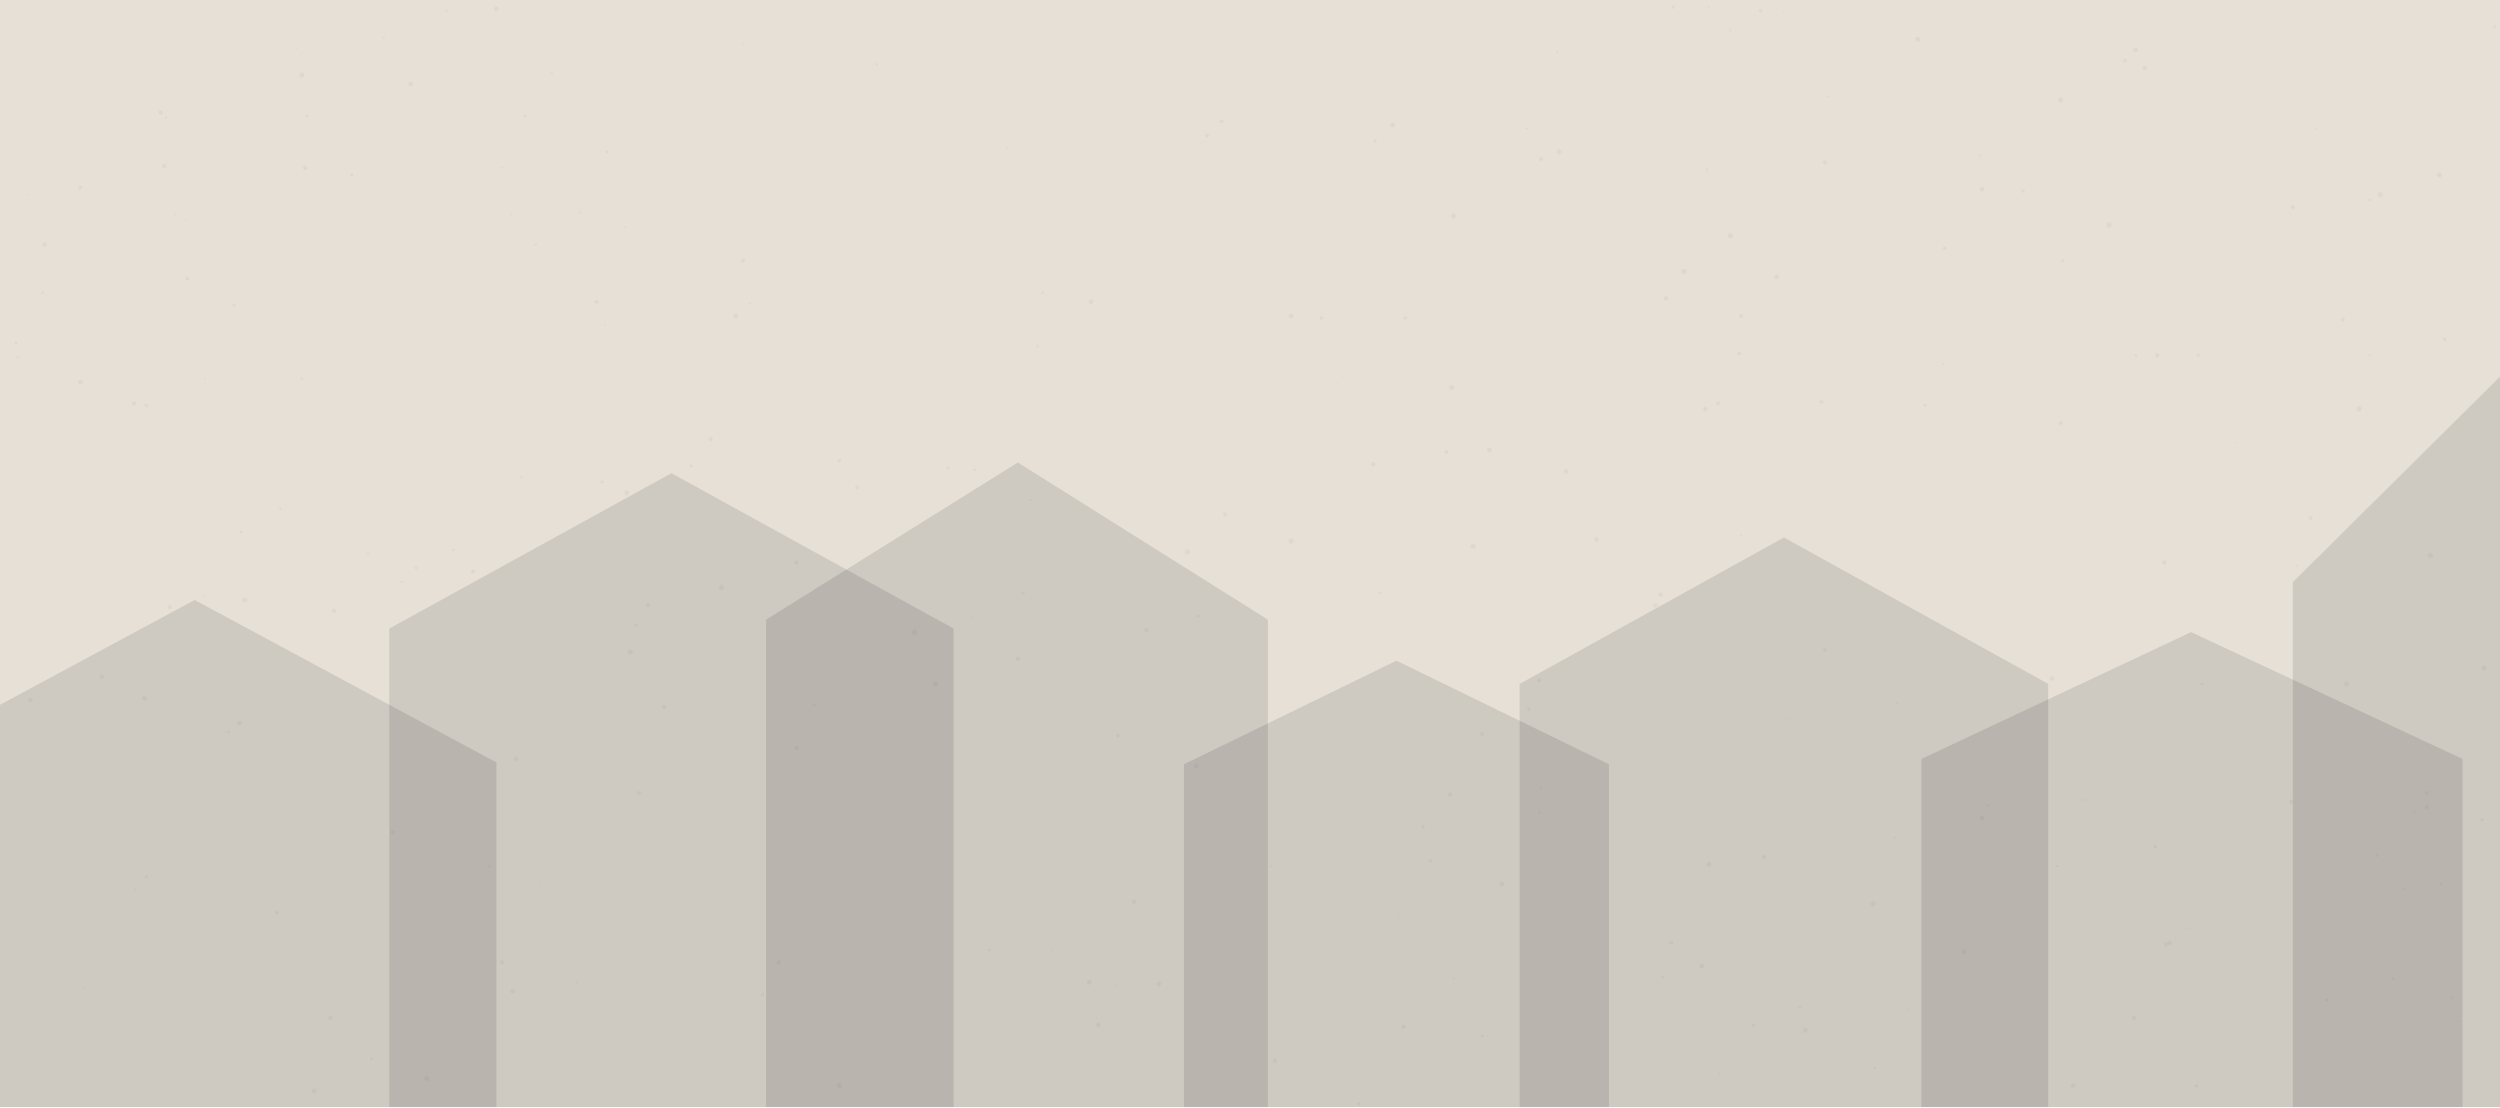
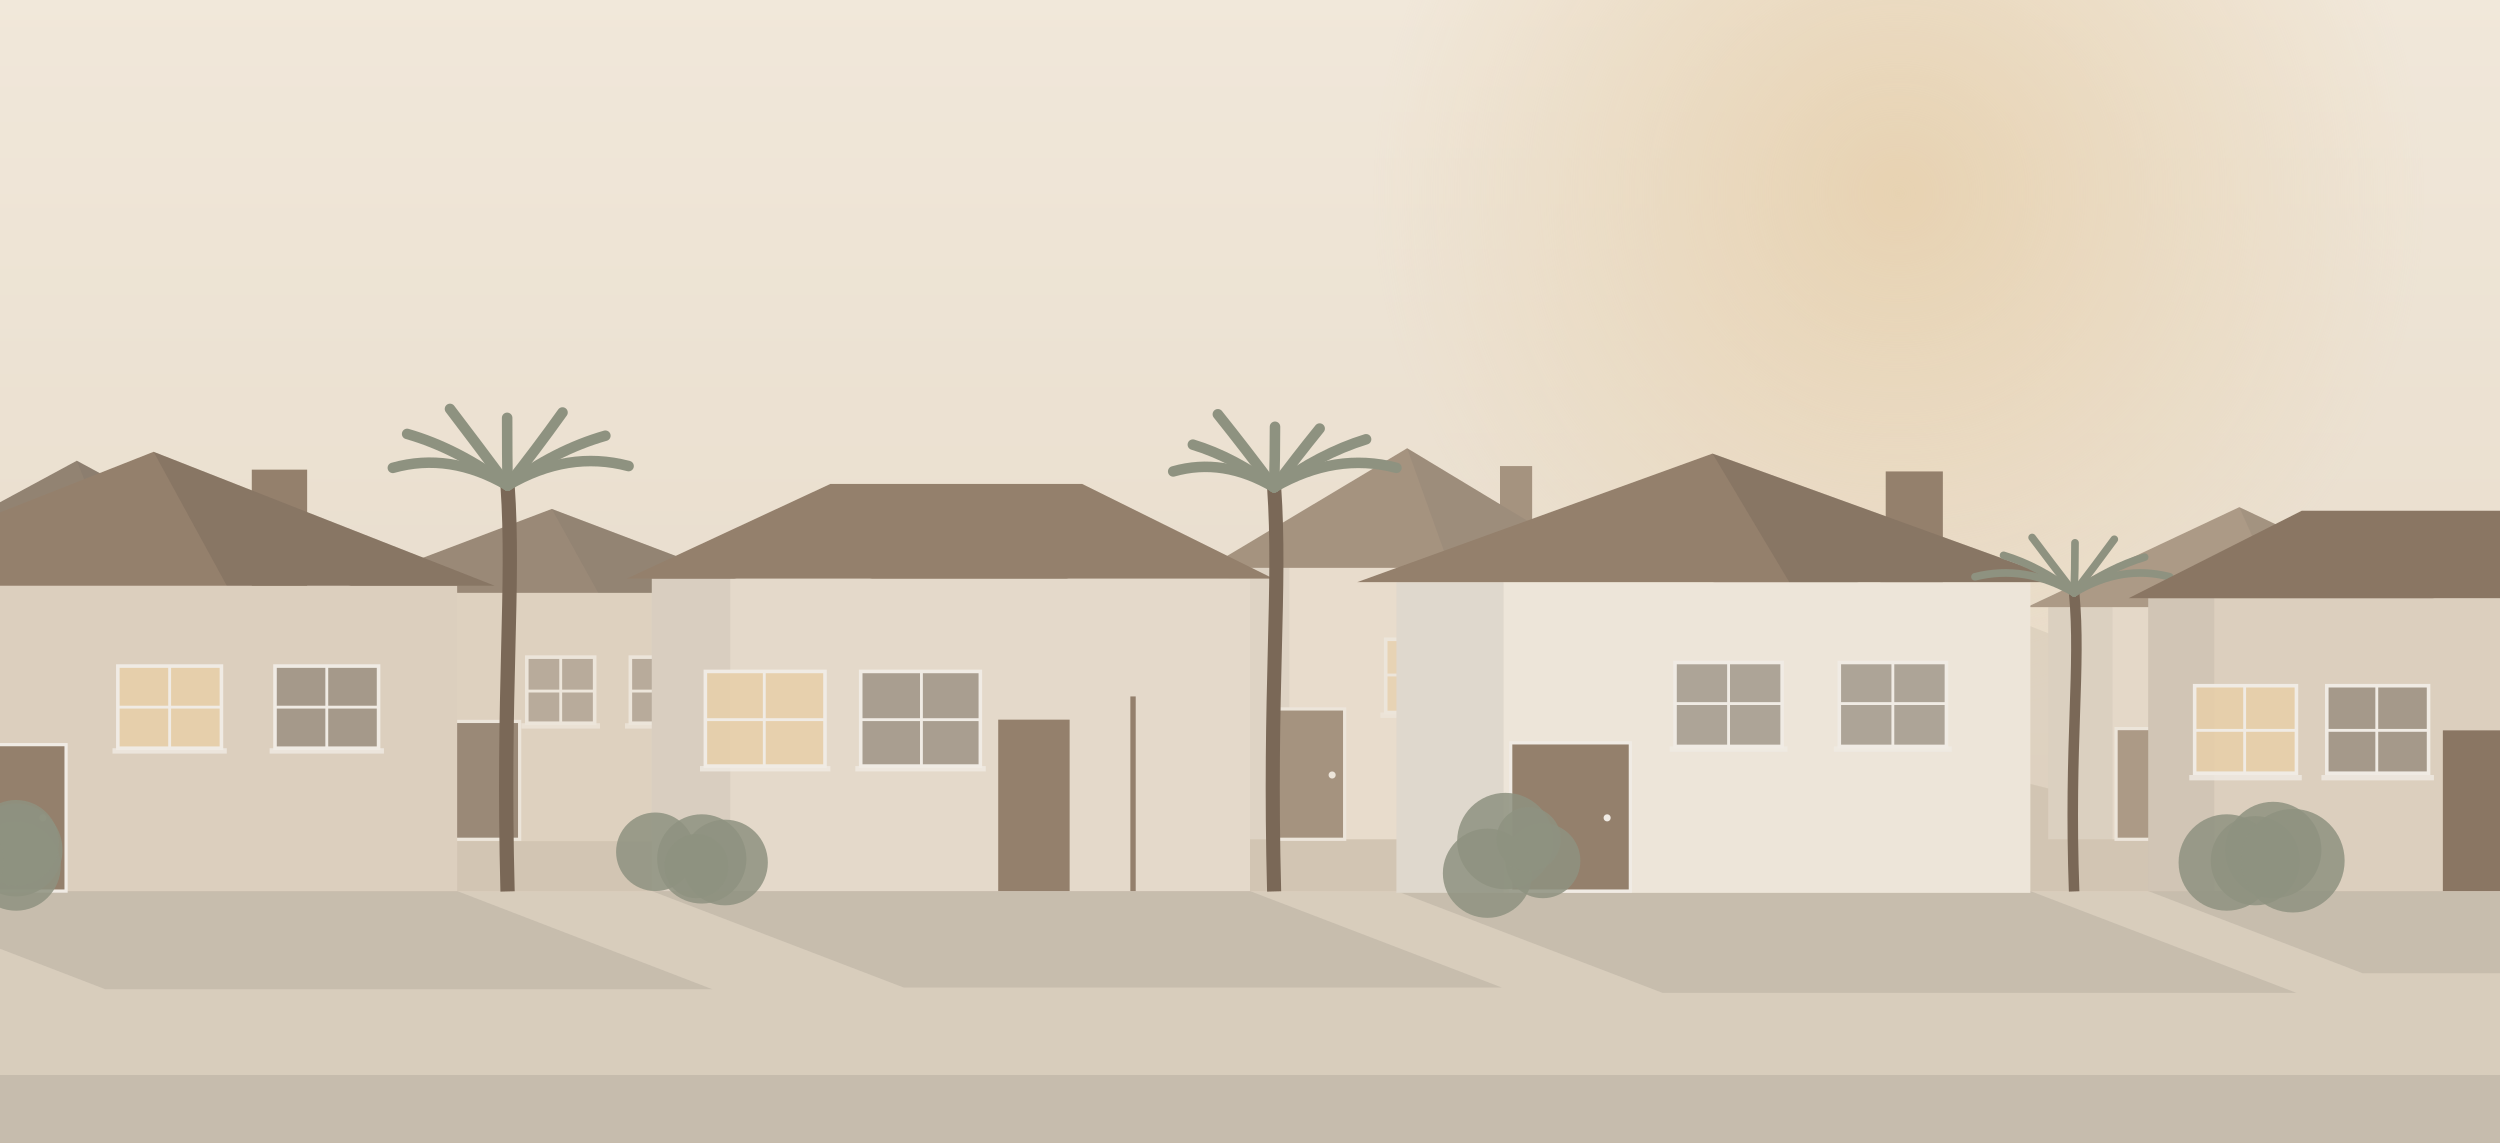
- <svg xmlns="http://www.w3.org/2000/svg" viewBox="0 0 1400 620" width="1400" height="620" role="img" preserveAspectRatio="xMidYMid slice">
-   <rect width="1400" height="620" fill="#E6E0D7" />
-   <polygon points="1190.0,-124.0 -1171,-422 -1167,-456" fill="#8B7355" opacity="0.070" />
-   <polygon points="1190.0,-124.0 -1032,-977 -1019,-1009" fill="#8B7355" opacity="0.070" />
-   <polygon points="1190.0,-124.0 -764,-1482 -745,-1510" fill="#8B7355" opacity="0.070" />
-   <polygon points="1190.0,-124.0 -384,-1909 -358,-1932" fill="#8B7355" opacity="0.070" />
-   <polygon points="1190.0,-124.0 87,-2233 118,-2249" fill="#8B7355" opacity="0.070" />
-   <polygon points="1190.0,-124.0 622,-2435 656,-2443" fill="#8B7355" opacity="0.070" />
-   <polygon points="1190.0,-124.0 1190,-2504 1224,-2504" fill="#8B7355" opacity="0.070" />
-   <polygon points="1190.0,-124.0 1758,-2435 1791,-2427" fill="#8B7355" opacity="0.070" />
-   <polygon points="1190.0,-124.0 2293,-2233 2323,-2217" fill="#8B7355" opacity="0.070" />
-   <polygon points="1190.0,-124.0 2764,-1909 2790,-1886" fill="#8B7355" opacity="0.070" />
-   <polygon points="1190.0,-124.0 3144,-1482 3164,-1454" fill="#8B7355" opacity="0.070" />
-   <polygon points="1190.0,-124.0 3412,-977 3424,-945" fill="#8B7355" opacity="0.070" />
-   <polygon points="1190.0,-124.0 3551,-422 3555,-388" fill="#8B7355" opacity="0.070" />
-   <polygon points="-60,620 -60,427 109,336 278,427 278,620" fill="#1A1A1A" opacity="0.12" />
-   <polygon points="218,620 218,352 376,265 534,352 534,620" fill="#1A1A1A" opacity="0.12" />
-   <polygon points="429,620 429,347 570,259 710,347 710,620" fill="#1A1A1A" opacity="0.12" />
-   <polygon points="663,620 663,428 782,370 901,428 901,620" fill="#1A1A1A" opacity="0.12" />
-   <polygon points="851,620 851,383 999,301 1147,383 1147,620" fill="#1A1A1A" opacity="0.12" />
-   <polygon points="1076,620 1076,425 1227,354 1379,425 1379,620" fill="#1A1A1A" opacity="0.12" />
-   <polygon points="1284,620 1284,326 1407,204 1530,326 1530,620" fill="#1A1A1A" opacity="0.12" />
-   <circle cx="814" cy="121" r="1.5" fill="#1A1A1A" opacity="0.040" />
-   <circle cx="1294" cy="290" r="1.1" fill="#1A1A1A" opacity="0.040" />
-   <circle cx="300" cy="137" r="0.7" fill="#1A1A1A" opacity="0.040" />
-   <circle cx="969" cy="132" r="1.5" fill="#1A1A1A" opacity="0.040" />
-   <circle cx="98" cy="120" r="0.5" fill="#1A1A1A" opacity="0.040" />
-   <circle cx="1078" cy="227" r="0.9" fill="#1A1A1A" opacity="0.040" />
-   <circle cx="456" cy="395" r="0.8" fill="#1A1A1A" opacity="0.040" />
-   <circle cx="292" cy="267" r="0.7" fill="#1A1A1A" opacity="0.040" />
-   <circle cx="155" cy="511" r="1.1" fill="#1A1A1A" opacity="0.040" />
-   <circle cx="931" cy="547" r="0.8" fill="#1A1A1A" opacity="0.040" />
-   <circle cx="531" cy="262" r="0.8" fill="#1A1A1A" opacity="0.040" />
-   <circle cx="937" cy="4" r="0.9" fill="#1A1A1A" opacity="0.040" />
-   <circle cx="749" cy="214" r="0.4" fill="#1A1A1A" opacity="0.040" />
-   <circle cx="986" cy="6" r="1.0" fill="#1A1A1A" opacity="0.040" />
-   <circle cx="215" cy="21" r="0.6" fill="#1A1A1A" opacity="0.040" />
-   <circle cx="92" cy="93" r="1.2" fill="#1A1A1A" opacity="0.040" />
-   <circle cx="1020" cy="225" r="1.1" fill="#1A1A1A" opacity="0.040" />
-   <circle cx="665" cy="309" r="1.4" fill="#1A1A1A" opacity="0.040" />
-   <circle cx="436" cy="539" r="1.2" fill="#1A1A1A" opacity="0.040" />
-   <circle cx="957" cy="4" r="0.5" fill="#1A1A1A" opacity="0.040" />
-   <circle cx="45" cy="214" r="1.4" fill="#1A1A1A" opacity="0.040" />
-   <circle cx="1226" cy="520" r="0.5" fill="#1A1A1A" opacity="0.040" />
-   <circle cx="988" cy="480" r="1.3" fill="#1A1A1A" opacity="0.040" />
-   <circle cx="1109" cy="87" r="0.6" fill="#1A1A1A" opacity="0.040" />
-   <circle cx="1110" cy="458" r="1.4" fill="#1A1A1A" opacity="0.040" />
-   <circle cx="625" cy="552" r="0.6" fill="#1A1A1A" opacity="0.040" />
-   <circle cx="1340" cy="548" r="0.8" fill="#1A1A1A" opacity="0.040" />
-   <circle cx="95" cy="340" r="1.2" fill="#1A1A1A" opacity="0.040" />
-   <circle cx="491" cy="36" r="0.7" fill="#1A1A1A" opacity="0.040" />
-   <circle cx="1154" cy="56" r="1.4" fill="#1A1A1A" opacity="0.040" />
-   <circle cx="350" cy="127" r="0.5" fill="#1A1A1A" opacity="0.040" />
-   <circle cx="1373" cy="559" r="0.8" fill="#1A1A1A" opacity="0.040" />
-   <circle cx="134" cy="405" r="1.4" fill="#1A1A1A" opacity="0.040" />
-   <circle cx="17" cy="392" r="1.3" fill="#1A1A1A" opacity="0.040" />
-   <circle cx="642" cy="353" r="1.3" fill="#1A1A1A" opacity="0.040" />
-   <circle cx="334" cy="169" r="1.1" fill="#1A1A1A" opacity="0.040" />
-   <circle cx="773" cy="332" r="0.8" fill="#1A1A1A" opacity="0.040" />
-   <circle cx="1312" cy="179" r="1.1" fill="#1A1A1A" opacity="0.040" />
-   <circle cx="1252" cy="248" r="0.5" fill="#1A1A1A" opacity="0.040" />
-   <circle cx="309" cy="41" r="0.6" fill="#1A1A1A" opacity="0.040" />
-   <circle cx="169" cy="212" r="0.8" fill="#1A1A1A" opacity="0.040" />
-   <circle cx="626" cy="412" r="1.1" fill="#1A1A1A" opacity="0.040" />
-   <circle cx="962" cy="226" r="1.1" fill="#1A1A1A" opacity="0.040" />
-   <circle cx="770" cy="79" r="1.0" fill="#1A1A1A" opacity="0.040" />
-   <circle cx="446" cy="419" r="1.2" fill="#1A1A1A" opacity="0.040" />
-   <circle cx="337" cy="270" r="0.9" fill="#1A1A1A" opacity="0.040" />
-   <circle cx="416" cy="25" r="0.5" fill="#1A1A1A" opacity="0.040" />
-   <circle cx="1390" cy="459" r="0.9" fill="#1A1A1A" opacity="0.040" />
-   <circle cx="933" cy="167" r="1.2" fill="#1A1A1A" opacity="0.040" />
-   <circle cx="1331" cy="479" r="0.9" fill="#1A1A1A" opacity="0.040" />
-   <circle cx="1377" cy="572" r="0.5" fill="#1A1A1A" opacity="0.040" />
-   <circle cx="577" cy="280" r="0.7" fill="#1A1A1A" opacity="0.040" />
-   <circle cx="863" cy="89" r="1.2" fill="#1A1A1A" opacity="0.040" />
-   <circle cx="1201" cy="38" r="1.2" fill="#1A1A1A" opacity="0.040" />
-   <circle cx="372" cy="396" r="1.2" fill="#1A1A1A" opacity="0.040" />
-   <circle cx="1367" cy="495" r="0.8" fill="#1A1A1A" opacity="0.040" />
-   <circle cx="1022" cy="91" r="1.2" fill="#1A1A1A" opacity="0.040" />
-   <circle cx="584" cy="164" r="0.7" fill="#1A1A1A" opacity="0.040" />
-   <circle cx="303" cy="494" r="0.5" fill="#1A1A1A" opacity="0.040" />
-   <circle cx="325" cy="119" r="0.6" fill="#1A1A1A" opacity="0.040" />
-   <circle cx="1022" cy="364" r="1.1" fill="#1A1A1A" opacity="0.040" />
-   <circle cx="1260" cy="278" r="0.4" fill="#1A1A1A" opacity="0.040" />
-   <circle cx="265" cy="320" r="1.2" fill="#1A1A1A" opacity="0.040" />
-   <circle cx="1286" cy="317" r="0.6" fill="#1A1A1A" opacity="0.040" />
-   <circle cx="830" cy="580" r="0.8" fill="#1A1A1A" opacity="0.040" />
-   <circle cx="1303" cy="560" r="1.0" fill="#1A1A1A" opacity="0.040" />
-   <circle cx="673" cy="80" r="0.5" fill="#1A1A1A" opacity="0.040" />
-   <circle cx="57" cy="379" r="1.2" fill="#1A1A1A" opacity="0.040" />
-   <circle cx="1391" cy="374" r="1.5" fill="#1A1A1A" opacity="0.040" />
-   <circle cx="564" cy="83" r="0.5" fill="#1A1A1A" opacity="0.040" />
-   <circle cx="404" cy="329" r="1.5" fill="#1A1A1A" opacity="0.040" />
-   <circle cx="416" cy="146" r="1.2" fill="#1A1A1A" opacity="0.040" />
-   <circle cx="544" cy="346" r="0.6" fill="#1A1A1A" opacity="0.040" />
-   <circle cx="1195" cy="570" r="1.2" fill="#1A1A1A" opacity="0.040" />
-   <circle cx="1310" cy="206" r="0.4" fill="#1A1A1A" opacity="0.040" />
-   <circle cx="427" cy="557" r="0.9" fill="#1A1A1A" opacity="0.040" />
-   <circle cx="281" cy="94" r="0.6" fill="#1A1A1A" opacity="0.040" />
-   <circle cx="615" cy="574" r="1.4" fill="#1A1A1A" opacity="0.040" />
-   <circle cx="1061" cy="469" r="0.6" fill="#1A1A1A" opacity="0.040" />
-   <circle cx="1089" cy="139" r="1.0" fill="#1A1A1A" opacity="0.040" />
-   <circle cx="47" cy="553" r="0.5" fill="#1A1A1A" opacity="0.040" />
-   <circle cx="830" cy="411" r="1.1" fill="#1A1A1A" opacity="0.040" />
-   <circle cx="955" cy="229" r="1.3" fill="#1A1A1A" opacity="0.040" />
-   <circle cx="1314" cy="383" r="1.5" fill="#1A1A1A" opacity="0.040" />
-   <circle cx="1190" cy="34" r="1.1" fill="#1A1A1A" opacity="0.040" />
-   <circle cx="128" cy="410" r="0.8" fill="#1A1A1A" opacity="0.040" />
-   <circle cx="1196" cy="28" r="1.4" fill="#1A1A1A" opacity="0.040" />
-   <circle cx="61" cy="35" r="0.4" fill="#1A1A1A" opacity="0.040" />
-   <circle cx="176" cy="611" r="1.3" fill="#1A1A1A" opacity="0.040" />
-   <circle cx="1284" cy="116" r="1.2" fill="#1A1A1A" opacity="0.040" />
-   <circle cx="1113" cy="451" r="0.7" fill="#1A1A1A" opacity="0.040" />
-   <circle cx="1359" cy="452" r="1.2" fill="#1A1A1A" opacity="0.040" />
-   <circle cx="398" cy="246" r="1.2" fill="#1A1A1A" opacity="0.040" />
-   <circle cx="723" cy="303" r="1.4" fill="#1A1A1A" opacity="0.040" />
-   <circle cx="589" cy="533" r="0.5" fill="#1A1A1A" opacity="0.040" />
-   <circle cx="743" cy="442" r="0.4" fill="#1A1A1A" opacity="0.040" />
-   <circle cx="975" cy="177" r="1.1" fill="#1A1A1A" opacity="0.040" />
-   <circle cx="873" cy="85" r="1.4" fill="#1A1A1A" opacity="0.040" />
-   <circle cx="340" cy="85" r="0.9" fill="#1A1A1A" opacity="0.040" />
-   <circle cx="90" cy="63" r="1.2" fill="#1A1A1A" opacity="0.040" />
-   <circle cx="137" cy="336" r="1.4" fill="#1A1A1A" opacity="0.040" />
-   <circle cx="635" cy="505" r="1.3" fill="#1A1A1A" opacity="0.040" />
-   <circle cx="230" cy="47" r="1.3" fill="#1A1A1A" opacity="0.040" />
-   <circle cx="1213" cy="529" r="1.2" fill="#1A1A1A" opacity="0.040" />
-   <circle cx="714" cy="594" r="1.2" fill="#1A1A1A" opacity="0.040" />
-   <circle cx="1068" cy="565" r="0.5" fill="#1A1A1A" opacity="0.040" />
-   <circle cx="1038" cy="362" r="0.4" fill="#1A1A1A" opacity="0.040" />
-   <circle cx="358" cy="444" r="1.0" fill="#1A1A1A" opacity="0.040" />
-   <circle cx="787" cy="178" r="1.0" fill="#1A1A1A" opacity="0.040" />
-   <circle cx="1230" cy="608" r="1.0" fill="#1A1A1A" opacity="0.040" />
-   <circle cx="1024" cy="54" r="0.6" fill="#1A1A1A" opacity="0.040" />
-   <circle cx="783" cy="512" r="0.5" fill="#1A1A1A" opacity="0.040" />
-   <circle cx="206" cy="310" r="0.7" fill="#1A1A1A" opacity="0.040" />
-   <circle cx="197" cy="98" r="0.9" fill="#1A1A1A" opacity="0.040" />
-   <circle cx="1110" cy="106" r="1.3" fill="#1A1A1A" opacity="0.040" />
-   <circle cx="105" cy="156" r="1.1" fill="#1A1A1A" opacity="0.040" />
-   <circle cx="10" cy="200" r="0.6" fill="#1A1A1A" opacity="0.040" />
-   <circle cx="323" cy="550" r="0.6" fill="#1A1A1A" opacity="0.040" />
-   <circle cx="1008" cy="564" r="0.7" fill="#1A1A1A" opacity="0.040" />
-   <circle cx="1208" cy="199" r="1.2" fill="#1A1A1A" opacity="0.040" />
-   <circle cx="813" cy="217" r="1.4" fill="#1A1A1A" opacity="0.040" />
-   <circle cx="974" cy="198" r="1.0" fill="#1A1A1A" opacity="0.040" />
-   <circle cx="412" cy="177" r="1.4" fill="#1A1A1A" opacity="0.040" />
-   <circle cx="1366" cy="98" r="1.4" fill="#1A1A1A" opacity="0.040" />
-   <circle cx="999" cy="7" r="0.5" fill="#1A1A1A" opacity="0.040" />
-   <circle cx="610" cy="550" r="1.4" fill="#1A1A1A" opacity="0.040" />
-   <circle cx="351" cy="276" r="1.4" fill="#1A1A1A" opacity="0.040" />
-   <circle cx="294" cy="65" r="0.9" fill="#1A1A1A" opacity="0.040" />
-   <circle cx="953" cy="541" r="1.4" fill="#1A1A1A" opacity="0.040" />
-   <circle cx="16" cy="109" r="0.5" fill="#1A1A1A" opacity="0.040" />
-   <circle cx="834" cy="252" r="1.4" fill="#1A1A1A" opacity="0.040" />
-   <circle cx="862" cy="381" r="1.2" fill="#1A1A1A" opacity="0.040" />
-   <circle cx="287" cy="555" r="1.3" fill="#1A1A1A" opacity="0.040" />
-   <circle cx="1152" cy="485" r="0.6" fill="#1A1A1A" opacity="0.040" />
-   <circle cx="75" cy="226" r="1.2" fill="#1A1A1A" opacity="0.040" />
-   <circle cx="281" cy="539" r="1.3" fill="#1A1A1A" opacity="0.040" />
-   <circle cx="975" cy="300" r="0.6" fill="#1A1A1A" opacity="0.040" />
-   <circle cx="1133" cy="107" r="0.9" fill="#1A1A1A" opacity="0.040" />
-   <circle cx="1062" cy="394" r="0.7" fill="#1A1A1A" opacity="0.040" />
-   <circle cx="1231" cy="199" r="0.9" fill="#1A1A1A" opacity="0.040" />
-   <circle cx="614" cy="435" r="0.4" fill="#1A1A1A" opacity="0.040" />
-   <circle cx="894" cy="302" r="1.3" fill="#1A1A1A" opacity="0.040" />
-   <circle cx="512" cy="354" r="1.5" fill="#1A1A1A" opacity="0.040" />
-   <circle cx="82" cy="491" r="0.9" fill="#1A1A1A" opacity="0.040" />
-   <circle cx="420" cy="170" r="0.6" fill="#1A1A1A" opacity="0.040" />
-   <circle cx="1181" cy="126" r="1.5" fill="#1A1A1A" opacity="0.040" />
-   <circle cx="723" cy="177" r="1.3" fill="#1A1A1A" opacity="0.040" />
-   <circle cx="814" cy="548" r="0.6" fill="#1A1A1A" opacity="0.040" />
-   <circle cx="969" cy="17" r="0.6" fill="#1A1A1A" opacity="0.040" />
-   <circle cx="581" cy="194" r="0.7" fill="#1A1A1A" opacity="0.040" />
-   <circle cx="797" cy="463" r="0.9" fill="#1A1A1A" opacity="0.040" />
-   <circle cx="712" cy="485" r="0.6" fill="#1A1A1A" opacity="0.040" />
-   <circle cx="1397" cy="15" r="0.8" fill="#1A1A1A" opacity="0.040" />
-   <circle cx="1155" cy="146" r="0.8" fill="#1A1A1A" opacity="0.040" />
-   <circle cx="239" cy="604" r="1.4" fill="#1A1A1A" opacity="0.040" />
-   <circle cx="114" cy="334" r="0.6" fill="#1A1A1A" opacity="0.040" />
-   <circle cx="25" cy="137" r="1.2" fill="#1A1A1A" opacity="0.040" />
-   <circle cx="740" cy="178" r="1.0" fill="#1A1A1A" opacity="0.040" />
-   <circle cx="115" cy="212" r="0.5" fill="#1A1A1A" opacity="0.040" />
-   <circle cx="1154" cy="237" r="1.2" fill="#1A1A1A" opacity="0.040" />
-   <circle cx="470" cy="258" r="1.0" fill="#1A1A1A" opacity="0.040" />
-   <circle cx="363" cy="339" r="1.2" fill="#1A1A1A" opacity="0.040" />
-   <circle cx="104" cy="123" r="0.4" fill="#1A1A1A" opacity="0.040" />
-   <circle cx="684" cy="68" r="1.0" fill="#1A1A1A" opacity="0.040" />
-   <circle cx="225" cy="326" r="0.7" fill="#1A1A1A" opacity="0.040" />
-   <circle cx="1049" cy="506" r="1.5" fill="#1A1A1A" opacity="0.040" />
-   <circle cx="649" cy="551" r="1.3" fill="#1A1A1A" opacity="0.040" />
-   <circle cx="470" cy="608" r="1.5" fill="#1A1A1A" opacity="0.040" />
-   <circle cx="220" cy="466" r="1.2" fill="#1A1A1A" opacity="0.040" />
-   <circle cx="863" cy="441" r="0.7" fill="#1A1A1A" opacity="0.040" />
-   <circle cx="1168" cy="448" r="0.6" fill="#1A1A1A" opacity="0.040" />
-   <circle cx="1352" cy="455" r="0.5" fill="#1A1A1A" opacity="0.040" />
-   <circle cx="45" cy="105" r="1.1" fill="#1A1A1A" opacity="0.040" />
-   <circle cx="1011" cy="577" r="1.4" fill="#1A1A1A" opacity="0.040" />
-   <circle cx="286" cy="120" r="0.5" fill="#1A1A1A" opacity="0.040" />
-   <circle cx="546" cy="263" r="0.8" fill="#1A1A1A" opacity="0.040" />
-   <circle cx="1149" cy="380" r="1.3" fill="#1A1A1A" opacity="0.040" />
-   <circle cx="1207" cy="474" r="1.0" fill="#1A1A1A" opacity="0.040" />
-   <circle cx="573" cy="332" r="0.9" fill="#1A1A1A" opacity="0.040" />
-   <circle cx="936" cy="528" r="1.1" fill="#1A1A1A" opacity="0.040" />
-   <circle cx="356" cy="350" r="0.9" fill="#1A1A1A" opacity="0.040" />
-   <circle cx="172" cy="65" r="0.9" fill="#1A1A1A" opacity="0.040" />
-   <circle cx="1317" cy="436" r="0.5" fill="#1A1A1A" opacity="0.040" />
-   <circle cx="1283" cy="449" r="1.1" fill="#1A1A1A" opacity="0.040" />
-   <circle cx="9" cy="192" r="0.8" fill="#1A1A1A" opacity="0.040" />
-   <circle cx="676" cy="76" r="1.1" fill="#1A1A1A" opacity="0.040" />
-   <circle cx="856" cy="397" r="0.9" fill="#1A1A1A" opacity="0.040" />
-   <circle cx="780" cy="70" r="1.3" fill="#1A1A1A" opacity="0.040" />
-   <circle cx="1215" cy="528" r="1.2" fill="#1A1A1A" opacity="0.040" />
-   <circle cx="339" cy="182" r="0.5" fill="#1A1A1A" opacity="0.040" />
-   <circle cx="1100" cy="533" r="1.4" fill="#1A1A1A" opacity="0.040" />
-   <circle cx="841" cy="495" r="1.3" fill="#1A1A1A" opacity="0.040" />
-   <circle cx="169" cy="42" r="1.4" fill="#1A1A1A" opacity="0.040" />
-   <circle cx="1359" cy="444" r="1.1" fill="#1A1A1A" opacity="0.040" />
-   <circle cx="554" cy="532" r="0.7" fill="#1A1A1A" opacity="0.040" />
-   <circle cx="76" cy="498" r="0.5" fill="#1A1A1A" opacity="0.040" />
-   <circle cx="1002" cy="403" r="0.5" fill="#1A1A1A" opacity="0.040" />
-   <circle cx="611" cy="169" r="1.3" fill="#1A1A1A" opacity="0.040" />
-   <circle cx="1088" cy="204" r="0.6" fill="#1A1A1A" opacity="0.040" />
-   <circle cx="480" cy="273" r="1.1" fill="#1A1A1A" opacity="0.040" />
-   <circle cx="1327" cy="199" r="0.6" fill="#1A1A1A" opacity="0.040" />
-   <circle cx="877" cy="264" r="1.2" fill="#1A1A1A" opacity="0.040" />
-   <circle cx="927" cy="339" r="1.3" fill="#1A1A1A" opacity="0.040" />
-   <circle cx="274" cy="485" r="0.6" fill="#1A1A1A" opacity="0.040" />
-   <circle cx="671" cy="345" r="1.0" fill="#1A1A1A" opacity="0.040" />
-   <circle cx="157" cy="285" r="0.7" fill="#1A1A1A" opacity="0.040" />
-   <circle cx="387" cy="261" r="0.9" fill="#1A1A1A" opacity="0.040" />
-   <circle cx="289" cy="425" r="1.4" fill="#1A1A1A" opacity="0.040" />
-   <circle cx="1327" cy="112" r="0.7" fill="#1A1A1A" opacity="0.040" />
-   <circle cx="570" cy="369" r="1.2" fill="#1A1A1A" opacity="0.040" />
-   <circle cx="825" cy="306" r="1.5" fill="#1A1A1A" opacity="0.040" />
-   <circle cx="1346" cy="498" r="0.7" fill="#1A1A1A" opacity="0.040" />
-   <circle cx="1074" cy="22" r="1.4" fill="#1A1A1A" opacity="0.040" />
-   <circle cx="982" cy="574" r="0.9" fill="#1A1A1A" opacity="0.040" />
-   <circle cx="995" cy="155" r="1.4" fill="#1A1A1A" opacity="0.040" />
-   <circle cx="250" cy="6" r="0.7" fill="#1A1A1A" opacity="0.040" />
-   <circle cx="930" cy="333" r="1.3" fill="#1A1A1A" opacity="0.040" />
-   <circle cx="957" cy="484" r="1.4" fill="#1A1A1A" opacity="0.040" />
-   <circle cx="93" cy="66" r="0.7" fill="#1A1A1A" opacity="0.040" />
-   <circle cx="187" cy="342" r="1.2" fill="#1A1A1A" opacity="0.040" />
-   <circle cx="254" cy="308" r="0.7" fill="#1A1A1A" opacity="0.040" />
-   <circle cx="24" cy="164" r="0.7" fill="#1A1A1A" opacity="0.040" />
-   <circle cx="963" cy="601" r="0.5" fill="#1A1A1A" opacity="0.040" />
-   <circle cx="686" cy="288" r="1.1" fill="#1A1A1A" opacity="0.040" />
-   <circle cx="208" cy="593" r="0.7" fill="#1A1A1A" opacity="0.040" />
-   <circle cx="810" cy="253" r="1.0" fill="#1A1A1A" opacity="0.040" />
-   <circle cx="1233" cy="383" r="0.8" fill="#1A1A1A" opacity="0.040" />
-   <circle cx="1333" cy="109" r="1.5" fill="#1A1A1A" opacity="0.040" />
-   <circle cx="943" cy="152" r="1.5" fill="#1A1A1A" opacity="0.040" />
-   <circle cx="1212" cy="315" r="1.3" fill="#1A1A1A" opacity="0.040" />
-   <circle cx="131" cy="171" r="0.9" fill="#1A1A1A" opacity="0.040" />
-   <circle cx="1321" cy="229" r="1.5" fill="#1A1A1A" opacity="0.040" />
-   <circle cx="812" cy="445" r="1.3" fill="#1A1A1A" opacity="0.040" />
-   <circle cx="185" cy="570" r="1.1" fill="#1A1A1A" opacity="0.040" />
-   <circle cx="171" cy="94" r="1.3" fill="#1A1A1A" opacity="0.040" />
-   <circle cx="786" cy="575" r="1.3" fill="#1A1A1A" opacity="0.040" />
-   <circle cx="769" cy="260" r="1.2" fill="#1A1A1A" opacity="0.040" />
-   <circle cx="1369" cy="190" r="1.0" fill="#1A1A1A" opacity="0.040" />
-   <circle cx="166" cy="27" r="0.5" fill="#1A1A1A" opacity="0.040" />
-   <circle cx="524" cy="383" r="1.4" fill="#1A1A1A" opacity="0.040" />
-   <circle cx="1050" cy="598" r="0.7" fill="#1A1A1A" opacity="0.040" />
-   <circle cx="1196" cy="199" r="0.8" fill="#1A1A1A" opacity="0.040" />
-   <circle cx="761" cy="618" r="0.9" fill="#1A1A1A" opacity="0.040" />
-   <circle cx="82" cy="227" r="1.0" fill="#1A1A1A" opacity="0.040" />
-   <circle cx="956" cy="95" r="0.7" fill="#1A1A1A" opacity="0.040" />
-   <circle cx="233" cy="318" r="0.8" fill="#1A1A1A" opacity="0.040" />
-   <circle cx="446" cy="315" r="1.2" fill="#1A1A1A" opacity="0.040" />
-   <circle cx="862" cy="455" r="0.8" fill="#1A1A1A" opacity="0.040" />
-   <circle cx="1297" cy="72" r="0.5" fill="#1A1A1A" opacity="0.040" />
-   <circle cx="135" cy="298" r="0.8" fill="#1A1A1A" opacity="0.040" />
-   <circle cx="278" cy="5" r="1.3" fill="#1A1A1A" opacity="0.040" />
-   <circle cx="81" cy="391" r="1.5" fill="#1A1A1A" opacity="0.040" />
-   <circle cx="353" cy="365" r="1.4" fill="#1A1A1A" opacity="0.040" />
-   <circle cx="614" cy="570" r="0.4" fill="#1A1A1A" opacity="0.040" />
-   <circle cx="801" cy="482" r="0.9" fill="#1A1A1A" opacity="0.040" />
-   <circle cx="1161" cy="608" r="1.3" fill="#1A1A1A" opacity="0.040" />
-   <circle cx="670" cy="429" r="1.4" fill="#1A1A1A" opacity="0.040" />
-   <circle cx="872" cy="29" r="0.6" fill="#1A1A1A" opacity="0.040" />
-   <circle cx="855" cy="72" r="0.6" fill="#1A1A1A" opacity="0.040" />
-   <circle cx="1361" cy="311" r="1.5" fill="#1A1A1A" opacity="0.040" />
+ <svg xmlns="http://www.w3.org/2000/svg" viewBox="0 0 1400 640" width="1400" height="640" role="img" preserveAspectRatio="xMidYMid slice">
+   <defs>
+     <linearGradient id="sk101" x1="0" y1="0" x2="0" y2="1">
+       <stop offset="0" stop-color="#F6EFE4" />
+       <stop offset="1" stop-color="#E3D6C4" />
+     </linearGradient>
+     <radialGradient id="sn101">
+       <stop offset="0" stop-color="#E8CFA8" stop-opacity=".95" />
+       <stop offset="1" stop-color="#E8CFA8" stop-opacity="0" />
+     </radialGradient>
+   </defs>
+   <rect width="1400" height="640" fill="url(#sk101)" />
+   <circle cx="1063.267" cy="108.8" r="294.4" fill="url(#sn101)" />
+   <path d="M-20,835.2 L-20,425 L44,406 L107,386 L171,368 L235,347 L298,334 L362,357 L425,362 L489,361 L553,380 L616,399 L680,416 L744,354 L807,417 L871,415 L935,354 L998,343 L1062,426 L1125,346 L1189,371 L1253,350 L1316,383 L1380,371 L1440,835.2 Z" fill="#CFC3B2" opacity="0.55" />
+   <path d="M-20,873.6 L-20,460 L44,452 L107,445 L171,431 L235,411 L298,414 L362,410 L425,417 L489,435 L553,416 L616,442 L680,451 L744,424 L807,465 L871,420 L935,411 L998,415 L1062,411 L1125,436 L1189,452 L1253,411 L1316,422 L1380,414 L1440,873.6 Z" fill="#BBAE9B" opacity="0.5" />
+   <rect y="499" width="1400" height="140.8" fill="#D8CDBC" />
+   <rect x="78" y="266" width="18" height="55" fill="#6F5F50" />
+   <rect x="-56" y="318" width="198" height="152" fill="#DCCFBE" />
+   <rect x="-56" y="318" width="34" height="152" fill="#1A1A1A" opacity=".07" />
+   <polygon points="-68,318 43,258 154,318" fill="#6F5F50" />
+   <polygon points="43,258 154,318 67,318" fill="#1A1A1A" opacity=".10" />
+   <rect x="-30" y="397" width="38" height="73" fill="#6F5F50" />
+   <rect x="-30" y="397" width="38" height="73" fill="none" stroke="#F0EBE4" stroke-width="1.8" />
+   <circle cx="-0" cy="434" r="2" fill="#F0EBE4" />
+   <rect x="31" y="358" width="34" height="41" fill="#E8CFA8" opacity="0.85" />
+   <rect x="31" y="358" width="34" height="41" fill="none" stroke="#F0EBE4" stroke-width="2" />
+   <line x1="48" y1="358" x2="48" y2="399" stroke="#F0EBE4" stroke-width="1.6" />
+   <line x1="31" y1="378" x2="65" y2="378" stroke="#F0EBE4" stroke-width="1.6" />
+   <rect x="28" y="399" width="40" height="3" fill="#F0EBE4" opacity=".8" />
+   <rect x="83" y="358" width="34" height="41" fill="#6E6355" opacity="0.5" />
+   <rect x="83" y="358" width="34" height="41" fill="none" stroke="#F0EBE4" stroke-width="2" />
+   <line x1="100" y1="358" x2="100" y2="399" stroke="#F0EBE4" stroke-width="1.6" />
+   <line x1="83" y1="378" x2="117" y2="378" stroke="#F0EBE4" stroke-width="1.6" />
+   <rect x="80" y="399" width="40" height="3" fill="#F0EBE4" opacity=".8" />
+   <rect x="198" y="332" width="221" height="139" fill="#DCCFBE" />
+   <rect x="198" y="332" width="38" height="139" fill="#1A1A1A" opacity=".07" />
+   <polygon points="185,332 309,285 433,332" fill="#7A6857" />
+   <polygon points="309,285 433,332 335,332" fill="#1A1A1A" opacity=".10" />
+   <rect x="249" y="404" width="42" height="66" fill="#7A6857" />
+   <rect x="249" y="404" width="42" height="66" fill="none" stroke="#F0EBE4" stroke-width="1.8" />
+   <circle cx="282" cy="437" r="2" fill="#F0EBE4" />
+   <rect x="295" y="368" width="38" height="37" fill="#6E6355" opacity="0.5" />
+   <rect x="295" y="368" width="38" height="37" fill="none" stroke="#F0EBE4" stroke-width="2" />
+   <line x1="314" y1="368" x2="314" y2="405" stroke="#F0EBE4" stroke-width="1.6" />
+   <line x1="295" y1="387" x2="333" y2="387" stroke="#F0EBE4" stroke-width="1.6" />
+   <rect x="292" y="405" width="44" height="3" fill="#F0EBE4" opacity=".8" />
+   <rect x="353" y="368" width="38" height="37" fill="#6E6355" opacity="0.5" />
+   <rect x="353" y="368" width="38" height="37" fill="none" stroke="#F0EBE4" stroke-width="2" />
+   <line x1="372" y1="368" x2="372" y2="405" stroke="#F0EBE4" stroke-width="1.6" />
+   <line x1="353" y1="387" x2="391" y2="387" stroke="#F0EBE4" stroke-width="1.6" />
+   <rect x="350" y="405" width="44" height="3" fill="#F0EBE4" opacity=".8" />
+   <rect x="442" y="349" width="201" height="122" fill="#E4D9CA" />
+   <rect x="442" y="349" width="34" height="122" fill="#1A1A1A" opacity=".07" />
+   <polygon points="430,349 543,300 655,349" fill="#8A7663" />
+   <polygon points="543,300 655,349 567,349" fill="#1A1A1A" opacity=".10" />
+   <rect x="494" y="412" width="38" height="58" fill="#8A7663" />
+   <rect x="494" y="412" width="38" height="58" fill="none" stroke="#F0EBE4" stroke-width="1.8" />
+   <circle cx="524" cy="441" r="2" fill="#F0EBE4" />
+   <rect x="531" y="380" width="34" height="33" fill="#E8CFA8" opacity="0.85" />
+   <rect x="531" y="380" width="34" height="33" fill="none" stroke="#F0EBE4" stroke-width="2" />
+   <line x1="548" y1="380" x2="548" y2="413" stroke="#F0EBE4" stroke-width="1.6" />
+   <line x1="531" y1="397" x2="565" y2="397" stroke="#F0EBE4" stroke-width="1.6" />
+   <rect x="528" y="413" width="40" height="3" fill="#F0EBE4" opacity=".8" />
+   <rect x="583" y="380" width="34" height="33" fill="#6E6355" opacity="0.5" />
+   <rect x="583" y="380" width="34" height="33" fill="none" stroke="#F0EBE4" stroke-width="2" />
+   <line x1="600" y1="380" x2="600" y2="413" stroke="#F0EBE4" stroke-width="1.6" />
+   <line x1="583" y1="397" x2="617" y2="397" stroke="#F0EBE4" stroke-width="1.6" />
+   <rect x="580" y="413" width="40" height="3" fill="#F0EBE4" opacity=".8" />
+   <rect x="840" y="261" width="18" height="60" fill="#8A7663" />
+   <rect x="688" y="318" width="200" height="152" fill="#E9DED0" />
+   <rect x="688" y="318" width="34" height="152" fill="#1A1A1A" opacity=".07" />
+   <polygon points="676,318 788,251 899,318" fill="#8A7663" />
+   <polygon points="788,251 899,318 812,318" fill="#1A1A1A" opacity=".10" />
+   <rect x="715" y="397" width="38" height="73" fill="#8A7663" />
+   <rect x="715" y="397" width="38" height="73" fill="none" stroke="#F0EBE4" stroke-width="1.8" />
+   <circle cx="746" cy="434" r="2" fill="#F0EBE4" />
+   <rect x="776" y="358" width="34" height="41" fill="#E8CFA8" opacity="0.85" />
+   <rect x="776" y="358" width="34" height="41" fill="none" stroke="#F0EBE4" stroke-width="2" />
+   <line x1="793" y1="358" x2="793" y2="399" stroke="#F0EBE4" stroke-width="1.6" />
+   <line x1="776" y1="378" x2="810" y2="378" stroke="#F0EBE4" stroke-width="1.6" />
+   <rect x="773" y="399" width="40" height="3" fill="#F0EBE4" opacity=".8" />
+   <rect x="828" y="358" width="34" height="41" fill="#E8CFA8" opacity="0.85" />
+   <rect x="828" y="358" width="34" height="41" fill="none" stroke="#F0EBE4" stroke-width="2" />
+   <line x1="845" y1="358" x2="845" y2="399" stroke="#F0EBE4" stroke-width="1.6" />
+   <line x1="828" y1="378" x2="862" y2="378" stroke="#F0EBE4" stroke-width="1.6" />
+   <rect x="825" y="399" width="40" height="3" fill="#F0EBE4" opacity=".8" />
+   <rect x="1053" y="315" width="18" height="45" fill="#7A6857" />
+   <rect x="901" y="358" width="198" height="113" fill="#EDE5D9" />
+   <rect x="901" y="358" width="34" height="113" fill="#1A1A1A" opacity=".07" />
+   <polygon points="889,358 1000,308 1111,358" fill="#7A6857" />
+   <polygon points="1000,308 1111,358 1024,358" fill="#1A1A1A" opacity=".10" />
+   <rect x="947" y="416" width="38" height="54" fill="#7A6857" />
+   <rect x="947" y="416" width="38" height="54" fill="none" stroke="#F0EBE4" stroke-width="1.8" />
+   <circle cx="977" cy="443" r="2" fill="#F0EBE4" />
+   <rect x="988" y="387" width="34" height="30" fill="#6E6355" opacity="0.5" />
+   <rect x="988" y="387" width="34" height="30" fill="none" stroke="#F0EBE4" stroke-width="2" />
+   <line x1="1005" y1="387" x2="1005" y2="417" stroke="#F0EBE4" stroke-width="1.6" />
+   <line x1="988" y1="402" x2="1022" y2="402" stroke="#F0EBE4" stroke-width="1.6" />
+   <rect x="985" y="417" width="40" height="3" fill="#F0EBE4" opacity=".8" />
+   <rect x="1040" y="387" width="34" height="30" fill="#6E6355" opacity="0.5" />
+   <rect x="1040" y="387" width="34" height="30" fill="none" stroke="#F0EBE4" stroke-width="2" />
+   <line x1="1057" y1="387" x2="1057" y2="417" stroke="#F0EBE4" stroke-width="1.6" />
+   <line x1="1040" y1="402" x2="1073" y2="402" stroke="#F0EBE4" stroke-width="1.6" />
+   <rect x="1037" y="417" width="40" height="3" fill="#F0EBE4" opacity=".8" />
+   <rect x="1147" y="340" width="213" height="130" fill="#E4D9CA" />
+   <rect x="1147" y="340" width="36" height="130" fill="#1A1A1A" opacity=".07" />
+   <polygon points="1135,340 1254,284 1373,340" fill="#94806C" />
+   <polygon points="1254,284 1373,340 1279,340" fill="#1A1A1A" opacity=".10" />
+   <rect x="1185" y="408" width="40" height="62" fill="#94806C" />
+   <rect x="1185" y="408" width="40" height="62" fill="none" stroke="#F0EBE4" stroke-width="1.8" />
+   <circle cx="1217" cy="439" r="2" fill="#F0EBE4" />
+   <rect x="1241" y="374" width="36" height="35" fill="#6E6355" opacity="0.5" />
+   <rect x="1241" y="374" width="36" height="35" fill="none" stroke="#F0EBE4" stroke-width="2" />
+   <line x1="1259" y1="374" x2="1259" y2="409" stroke="#F0EBE4" stroke-width="1.6" />
+   <line x1="1241" y1="392" x2="1277" y2="392" stroke="#F0EBE4" stroke-width="1.6" />
+   <rect x="1238" y="409" width="42" height="3" fill="#F0EBE4" opacity=".8" />
+   <rect x="1296" y="374" width="36" height="35" fill="#6E6355" opacity="0.5" />
+   <rect x="1296" y="374" width="36" height="35" fill="none" stroke="#F0EBE4" stroke-width="2" />
+   <line x1="1314" y1="374" x2="1314" y2="409" stroke="#F0EBE4" stroke-width="1.6" />
+   <line x1="1296" y1="392" x2="1332" y2="392" stroke="#F0EBE4" stroke-width="1.6" />
+   <rect x="1293" y="409" width="42" height="3" fill="#F0EBE4" opacity=".8" />
+   <rect x="1388" y="344" width="236" height="127" fill="#E9DED0" />
+   <rect x="1388" y="344" width="40" height="127" fill="#1A1A1A" opacity=".07" />
+   <polygon points="1374,344 1506,300 1638,344" fill="#6F5F50" />
+   <polygon points="1506,300 1638,344 1534,344" fill="#1A1A1A" opacity=".10" />
+   <rect x="1421" y="409" width="45" height="61" fill="#6F5F50" />
+   <rect x="1421" y="409" width="45" height="61" fill="none" stroke="#F0EBE4" stroke-width="1.8" />
+   <circle cx="1457" cy="440" r="2" fill="#F0EBE4" />
+   <rect x="1492" y="376" width="40" height="34" fill="#E8CFA8" opacity="0.85" />
+   <rect x="1492" y="376" width="40" height="34" fill="none" stroke="#F0EBE4" stroke-width="2" />
+   <line x1="1512" y1="376" x2="1512" y2="411" stroke="#F0EBE4" stroke-width="1.6" />
+   <line x1="1492" y1="394" x2="1532" y2="394" stroke="#F0EBE4" stroke-width="1.6" />
+   <rect x="1489" y="411" width="46" height="3" fill="#F0EBE4" opacity=".8" />
+   <rect x="1553" y="376" width="40" height="34" fill="#6E6355" opacity="0.5" />
+   <rect x="1553" y="376" width="40" height="34" fill="none" stroke="#F0EBE4" stroke-width="2" />
+   <line x1="1573" y1="376" x2="1573" y2="411" stroke="#F0EBE4" stroke-width="1.6" />
+   <line x1="1553" y1="394" x2="1593" y2="394" stroke="#F0EBE4" stroke-width="1.6" />
+   <rect x="1550" y="411" width="46" height="3" fill="#F0EBE4" opacity=".8" />
+   <rect width="1400" height="499" fill="#E3D6C4" opacity=".30" />
+   <polygon points="-84,499 256,499 399,554 59,554" fill="#1A1A1A" opacity="0.09" />
+   <rect x="141" y="263" width="31" height="68" fill="#94806C" />
+   <rect x="-84" y="328" width="340" height="171" fill="#DCCFBE" />
+   <rect x="-84" y="328" width="58" height="171" fill="#1A1A1A" opacity=".07" />
+   <polygon points="-104,328 86,253 277,328" fill="#94806C" />
+   <polygon points="86,253 277,328 127,328" fill="#1A1A1A" opacity=".10" />
+   <rect x="-28" y="417" width="65" height="82" fill="#94806C" />
+   <rect x="-28" y="417" width="65" height="82" fill="none" stroke="#F0EBE4" stroke-width="1.8" />
+   <circle cx="24" cy="458" r="2" fill="#F0EBE4" />
+   <rect x="66" y="373" width="58" height="46" fill="#E8CFA8" opacity="0.85" />
+   <rect x="66" y="373" width="58" height="46" fill="none" stroke="#F0EBE4" stroke-width="2" />
+   <line x1="95" y1="373" x2="95" y2="419" stroke="#F0EBE4" stroke-width="1.6" />
+   <line x1="66" y1="396" x2="124" y2="396" stroke="#F0EBE4" stroke-width="1.6" />
+   <rect x="63" y="419" width="64" height="3" fill="#F0EBE4" opacity=".8" />
+   <rect x="154" y="373" width="58" height="46" fill="#6E6355" opacity="0.5" />
+   <rect x="154" y="373" width="58" height="46" fill="none" stroke="#F0EBE4" stroke-width="2" />
+   <line x1="183" y1="373" x2="183" y2="419" stroke="#F0EBE4" stroke-width="1.6" />
+   <line x1="154" y1="396" x2="212" y2="396" stroke="#F0EBE4" stroke-width="1.6" />
+   <rect x="151" y="419" width="64" height="3" fill="#F0EBE4" opacity=".8" />
+   <path d="M284.235,499.2 C281.235,385.529 288.235,328.694 284.235,271.859" stroke="#7A6857" stroke-width="8.0" fill="none" opacity="1.0" />
+   <path d="M284.235,271.859 Q252,253 220,262" stroke="#8E9280" stroke-width="5.9" fill="none" stroke-linecap="round" opacity="1.0" />
+   <path d="M284.235,271.859 Q256,251 228,243" stroke="#8E9280" stroke-width="5.9" fill="none" stroke-linecap="round" opacity="1.0" />
+   <path d="M284.235,271.859 Q268,250 252,229" stroke="#8E9280" stroke-width="5.9" fill="none" stroke-linecap="round" opacity="1.0" />
+   <path d="M284.235,271.859 Q284,255 284,234" stroke="#8E9280" stroke-width="5.9" fill="none" stroke-linecap="round" opacity="1.0" />
+   <path d="M284.235,271.859 Q300,252 315,231" stroke="#8E9280" stroke-width="5.9" fill="none" stroke-linecap="round" opacity="1.0" />
+   <path d="M284.235,271.859 Q311,252 339,244" stroke="#8E9280" stroke-width="5.9" fill="none" stroke-linecap="round" opacity="1.0" />
+   <path d="M284.235,271.859 Q318,252 352,261" stroke="#8E9280" stroke-width="5.9" fill="none" stroke-linecap="round" opacity="1.0" />
+   <circle cx="9" cy="476" r="26" fill="#8E9280" opacity="0.85" />
+   <circle cx="9" cy="485" r="25" fill="#8E9280" opacity="0.85" />
+   <circle cx="9" cy="472" r="24" fill="#8E9280" opacity="0.85" />
+   <circle cx="-27" cy="482" r="29" fill="#8E9280" opacity="0.85" />
+   <polygon points="365,499 700,499 841,553 506,553" fill="#1A1A1A" opacity="0.09" />
+   <rect x="365" y="324" width="335" height="175" fill="#E4D9CA" />
+   <rect x="365" y="324" width="44" height="175" fill="#1A1A1A" opacity=".06" />
+   <polygon points="351,324 465,271 606,271 713,324" fill="#94806C" />
+   <rect x="559" y="403" width="40" height="96" fill="#94806C" />
+   <rect x="395" y="376" width="67" height="53" fill="#E8CFA8" opacity="0.85" />
+   <rect x="395" y="376" width="67" height="53" fill="none" stroke="#F0EBE4" stroke-width="2" />
+   <line x1="428" y1="376" x2="428" y2="429" stroke="#F0EBE4" stroke-width="1.6" />
+   <line x1="395" y1="403" x2="462" y2="403" stroke="#F0EBE4" stroke-width="1.6" />
+   <rect x="392" y="429" width="73" height="3" fill="#F0EBE4" opacity=".8" />
+   <rect x="482" y="376" width="67" height="53" fill="#6E6355" opacity="0.5" />
+   <rect x="482" y="376" width="67" height="53" fill="none" stroke="#F0EBE4" stroke-width="2" />
+   <line x1="516" y1="376" x2="516" y2="429" stroke="#F0EBE4" stroke-width="1.6" />
+   <line x1="482" y1="403" x2="549" y2="403" stroke="#F0EBE4" stroke-width="1.6" />
+   <rect x="479" y="429" width="73" height="3" fill="#F0EBE4" opacity=".8" />
+   <rect x="633" y="390" width="3" height="109" fill="#94806C" />
+   <path d="M713.511,499.2 C710.511,386.032 717.511,329.448 713.511,272.863" stroke="#7A6857" stroke-width="7.9" fill="none" opacity="1.0" />
+   <path d="M713.511,272.863 Q685,256 657,264" stroke="#8E9280" stroke-width="5.9" fill="none" stroke-linecap="round" opacity="1.0" />
+   <path d="M713.511,272.863 Q691,256 668,249" stroke="#8E9280" stroke-width="5.9" fill="none" stroke-linecap="round" opacity="1.0" />
+   <path d="M713.511,272.863 Q698,252 682,232" stroke="#8E9280" stroke-width="5.9" fill="none" stroke-linecap="round" opacity="1.0" />
+   <path d="M713.511,272.863 Q714,257 714,239" stroke="#8E9280" stroke-width="5.9" fill="none" stroke-linecap="round" opacity="1.0" />
+   <path d="M713.511,272.863 Q726,256 739,240" stroke="#8E9280" stroke-width="5.9" fill="none" stroke-linecap="round" opacity="1.0" />
+   <path d="M713.511,272.863 Q739,254 765,246" stroke="#8E9280" stroke-width="5.9" fill="none" stroke-linecap="round" opacity="1.0" />
+   <path d="M713.511,272.863 Q748,253 782,262" stroke="#8E9280" stroke-width="5.9" fill="none" stroke-linecap="round" opacity="1.0" />
+   <circle cx="406" cy="483" r="24" fill="#8E9280" opacity="0.85" />
+   <circle cx="367" cy="477" r="22" fill="#8E9280" opacity="0.85" />
+   <circle cx="393" cy="481" r="25" fill="#8E9280" opacity="0.85" />
+   <circle cx="390" cy="485" r="18" fill="#8E9280" opacity="0.85" />
+   <polygon points="782,499 1137,499 1286,556 931,556" fill="#1A1A1A" opacity="0.09" />
+   <rect x="1056" y="264" width="32" height="65" fill="#94806C" />
+   <rect x="782" y="326" width="355" height="174" fill="#EDE5D9" />
+   <rect x="782" y="326" width="60" height="174" fill="#1A1A1A" opacity=".07" />
+   <polygon points="760,326 959,254 1158,326" fill="#94806C" />
+   <polygon points="959,254 1158,326 1002,326" fill="#1A1A1A" opacity=".10" />
+   <rect x="846" y="416" width="67" height="83" fill="#94806C" />
+   <rect x="846" y="416" width="67" height="83" fill="none" stroke="#F0EBE4" stroke-width="1.8" />
+   <circle cx="900" cy="458" r="2" fill="#F0EBE4" />
+   <rect x="938" y="371" width="60" height="47" fill="#6E6355" opacity="0.5" />
+   <rect x="938" y="371" width="60" height="47" fill="none" stroke="#F0EBE4" stroke-width="2" />
+   <line x1="968" y1="371" x2="968" y2="418" stroke="#F0EBE4" stroke-width="1.6" />
+   <line x1="938" y1="394" x2="998" y2="394" stroke="#F0EBE4" stroke-width="1.6" />
+   <rect x="935" y="418" width="66" height="3" fill="#F0EBE4" opacity=".8" />
+   <rect x="1030" y="371" width="60" height="47" fill="#6E6355" opacity="0.5" />
+   <rect x="1030" y="371" width="60" height="47" fill="none" stroke="#F0EBE4" stroke-width="2" />
+   <line x1="1060" y1="371" x2="1060" y2="418" stroke="#F0EBE4" stroke-width="1.6" />
+   <line x1="1030" y1="394" x2="1090" y2="394" stroke="#F0EBE4" stroke-width="1.6" />
+   <rect x="1027" y="418" width="66" height="3" fill="#F0EBE4" opacity=".8" />
+   <path d="M1161.513,499.2 C1158.513,415.577 1165.513,373.765 1161.513,331.954" stroke="#7A6857" stroke-width="5.9" fill="none" opacity="1.0" />
+   <path d="M1161.513,331.954 Q1134,316 1106,323" stroke="#8E9280" stroke-width="4.3" fill="none" stroke-linecap="round" opacity="1.0" />
+   <path d="M1161.513,331.954 Q1142,317 1122,311" stroke="#8E9280" stroke-width="4.3" fill="none" stroke-linecap="round" opacity="1.0" />
+   <path d="M1161.513,331.954 Q1150,317 1138,301" stroke="#8E9280" stroke-width="4.3" fill="none" stroke-linecap="round" opacity="1.0" />
+   <path d="M1161.513,331.954 Q1162,319 1162,304" stroke="#8E9280" stroke-width="4.3" fill="none" stroke-linecap="round" opacity="1.0" />
+   <path d="M1161.513,331.954 Q1173,317 1184,302" stroke="#8E9280" stroke-width="4.3" fill="none" stroke-linecap="round" opacity="1.0" />
+   <path d="M1161.513,331.954 Q1181,318 1201,312" stroke="#8E9280" stroke-width="4.3" fill="none" stroke-linecap="round" opacity="1.0" />
+   <path d="M1161.513,331.954 Q1188,316 1215,323" stroke="#8E9280" stroke-width="4.3" fill="none" stroke-linecap="round" opacity="1.0" />
+   <circle cx="843" cy="471" r="27" fill="#8E9280" opacity="0.85" />
+   <circle cx="864" cy="482" r="21" fill="#8E9280" opacity="0.85" />
+   <circle cx="833" cy="489" r="25" fill="#8E9280" opacity="0.85" />
+   <circle cx="856" cy="470" r="18" fill="#8E9280" opacity="0.85" />
+   <polygon points="1203,499 1488,499 1608,545 1323,545" fill="#1A1A1A" opacity="0.09" />
+   <rect x="1203" y="335" width="285" height="164" fill="#DCCFBE" />
+   <rect x="1203" y="335" width="37" height="164" fill="#1A1A1A" opacity=".06" />
+   <polygon points="1192,335 1289,286 1408,286 1499,335" fill="#8A7663" />
+   <rect x="1368" y="409" width="34" height="90" fill="#8A7663" />
+   <rect x="1229" y="384" width="57" height="49" fill="#E8CFA8" opacity="0.85" />
+   <rect x="1229" y="384" width="57" height="49" fill="none" stroke="#F0EBE4" stroke-width="2" />
+   <line x1="1257" y1="384" x2="1257" y2="434" stroke="#F0EBE4" stroke-width="1.6" />
+   <line x1="1229" y1="409" x2="1286" y2="409" stroke="#F0EBE4" stroke-width="1.6" />
+   <rect x="1226" y="434" width="63" height="3" fill="#F0EBE4" opacity=".8" />
+   <rect x="1303" y="384" width="57" height="49" fill="#6E6355" opacity="0.5" />
+   <rect x="1303" y="384" width="57" height="49" fill="none" stroke="#F0EBE4" stroke-width="2" />
+   <line x1="1331" y1="384" x2="1331" y2="434" stroke="#F0EBE4" stroke-width="1.6" />
+   <line x1="1303" y1="409" x2="1360" y2="409" stroke="#F0EBE4" stroke-width="1.6" />
+   <rect x="1300" y="434" width="63" height="3" fill="#F0EBE4" opacity=".8" />
+   <rect x="1431" y="398" width="3" height="102" fill="#8A7663" />
+   <path d="M1492.225,499.2 C1489.225,385.318 1496.225,328.377 1492.225,271.436" stroke="#7A6857" stroke-width="8.0" fill="none" opacity="1.0" />
+   <path d="M1492.225,271.436 Q1461,254 1431,262" stroke="#8E9280" stroke-width="5.9" fill="none" stroke-linecap="round" opacity="1.0" />
+   <path d="M1492.225,271.436 Q1464,251 1435,242" stroke="#8E9280" stroke-width="5.9" fill="none" stroke-linecap="round" opacity="1.0" />
+   <path d="M1492.225,271.436 Q1478,252 1463,233" stroke="#8E9280" stroke-width="5.9" fill="none" stroke-linecap="round" opacity="1.0" />
+   <path d="M1492.225,271.436 Q1492,250 1492,224" stroke="#8E9280" stroke-width="5.9" fill="none" stroke-linecap="round" opacity="1.0" />
+   <path d="M1492.225,271.436 Q1506,253 1520,235" stroke="#8E9280" stroke-width="5.9" fill="none" stroke-linecap="round" opacity="1.0" />
+   <path d="M1492.225,271.436 Q1516,254 1540,247" stroke="#8E9280" stroke-width="5.9" fill="none" stroke-linecap="round" opacity="1.0" />
+   <path d="M1492.225,271.436 Q1522,254 1551,262" stroke="#8E9280" stroke-width="5.9" fill="none" stroke-linecap="round" opacity="1.0" />
+   <circle cx="1273" cy="476" r="27" fill="#8E9280" opacity="0.85" />
+   <circle cx="1263" cy="482" r="25" fill="#8E9280" opacity="0.85" />
+   <circle cx="1247" cy="483" r="27" fill="#8E9280" opacity="0.85" />
+   <circle cx="1284" cy="482" r="29" fill="#8E9280" opacity="0.85" />
+   <rect y="602" width="1400" height="38" fill="#1A1A1A" opacity="0.1" />
</svg>
